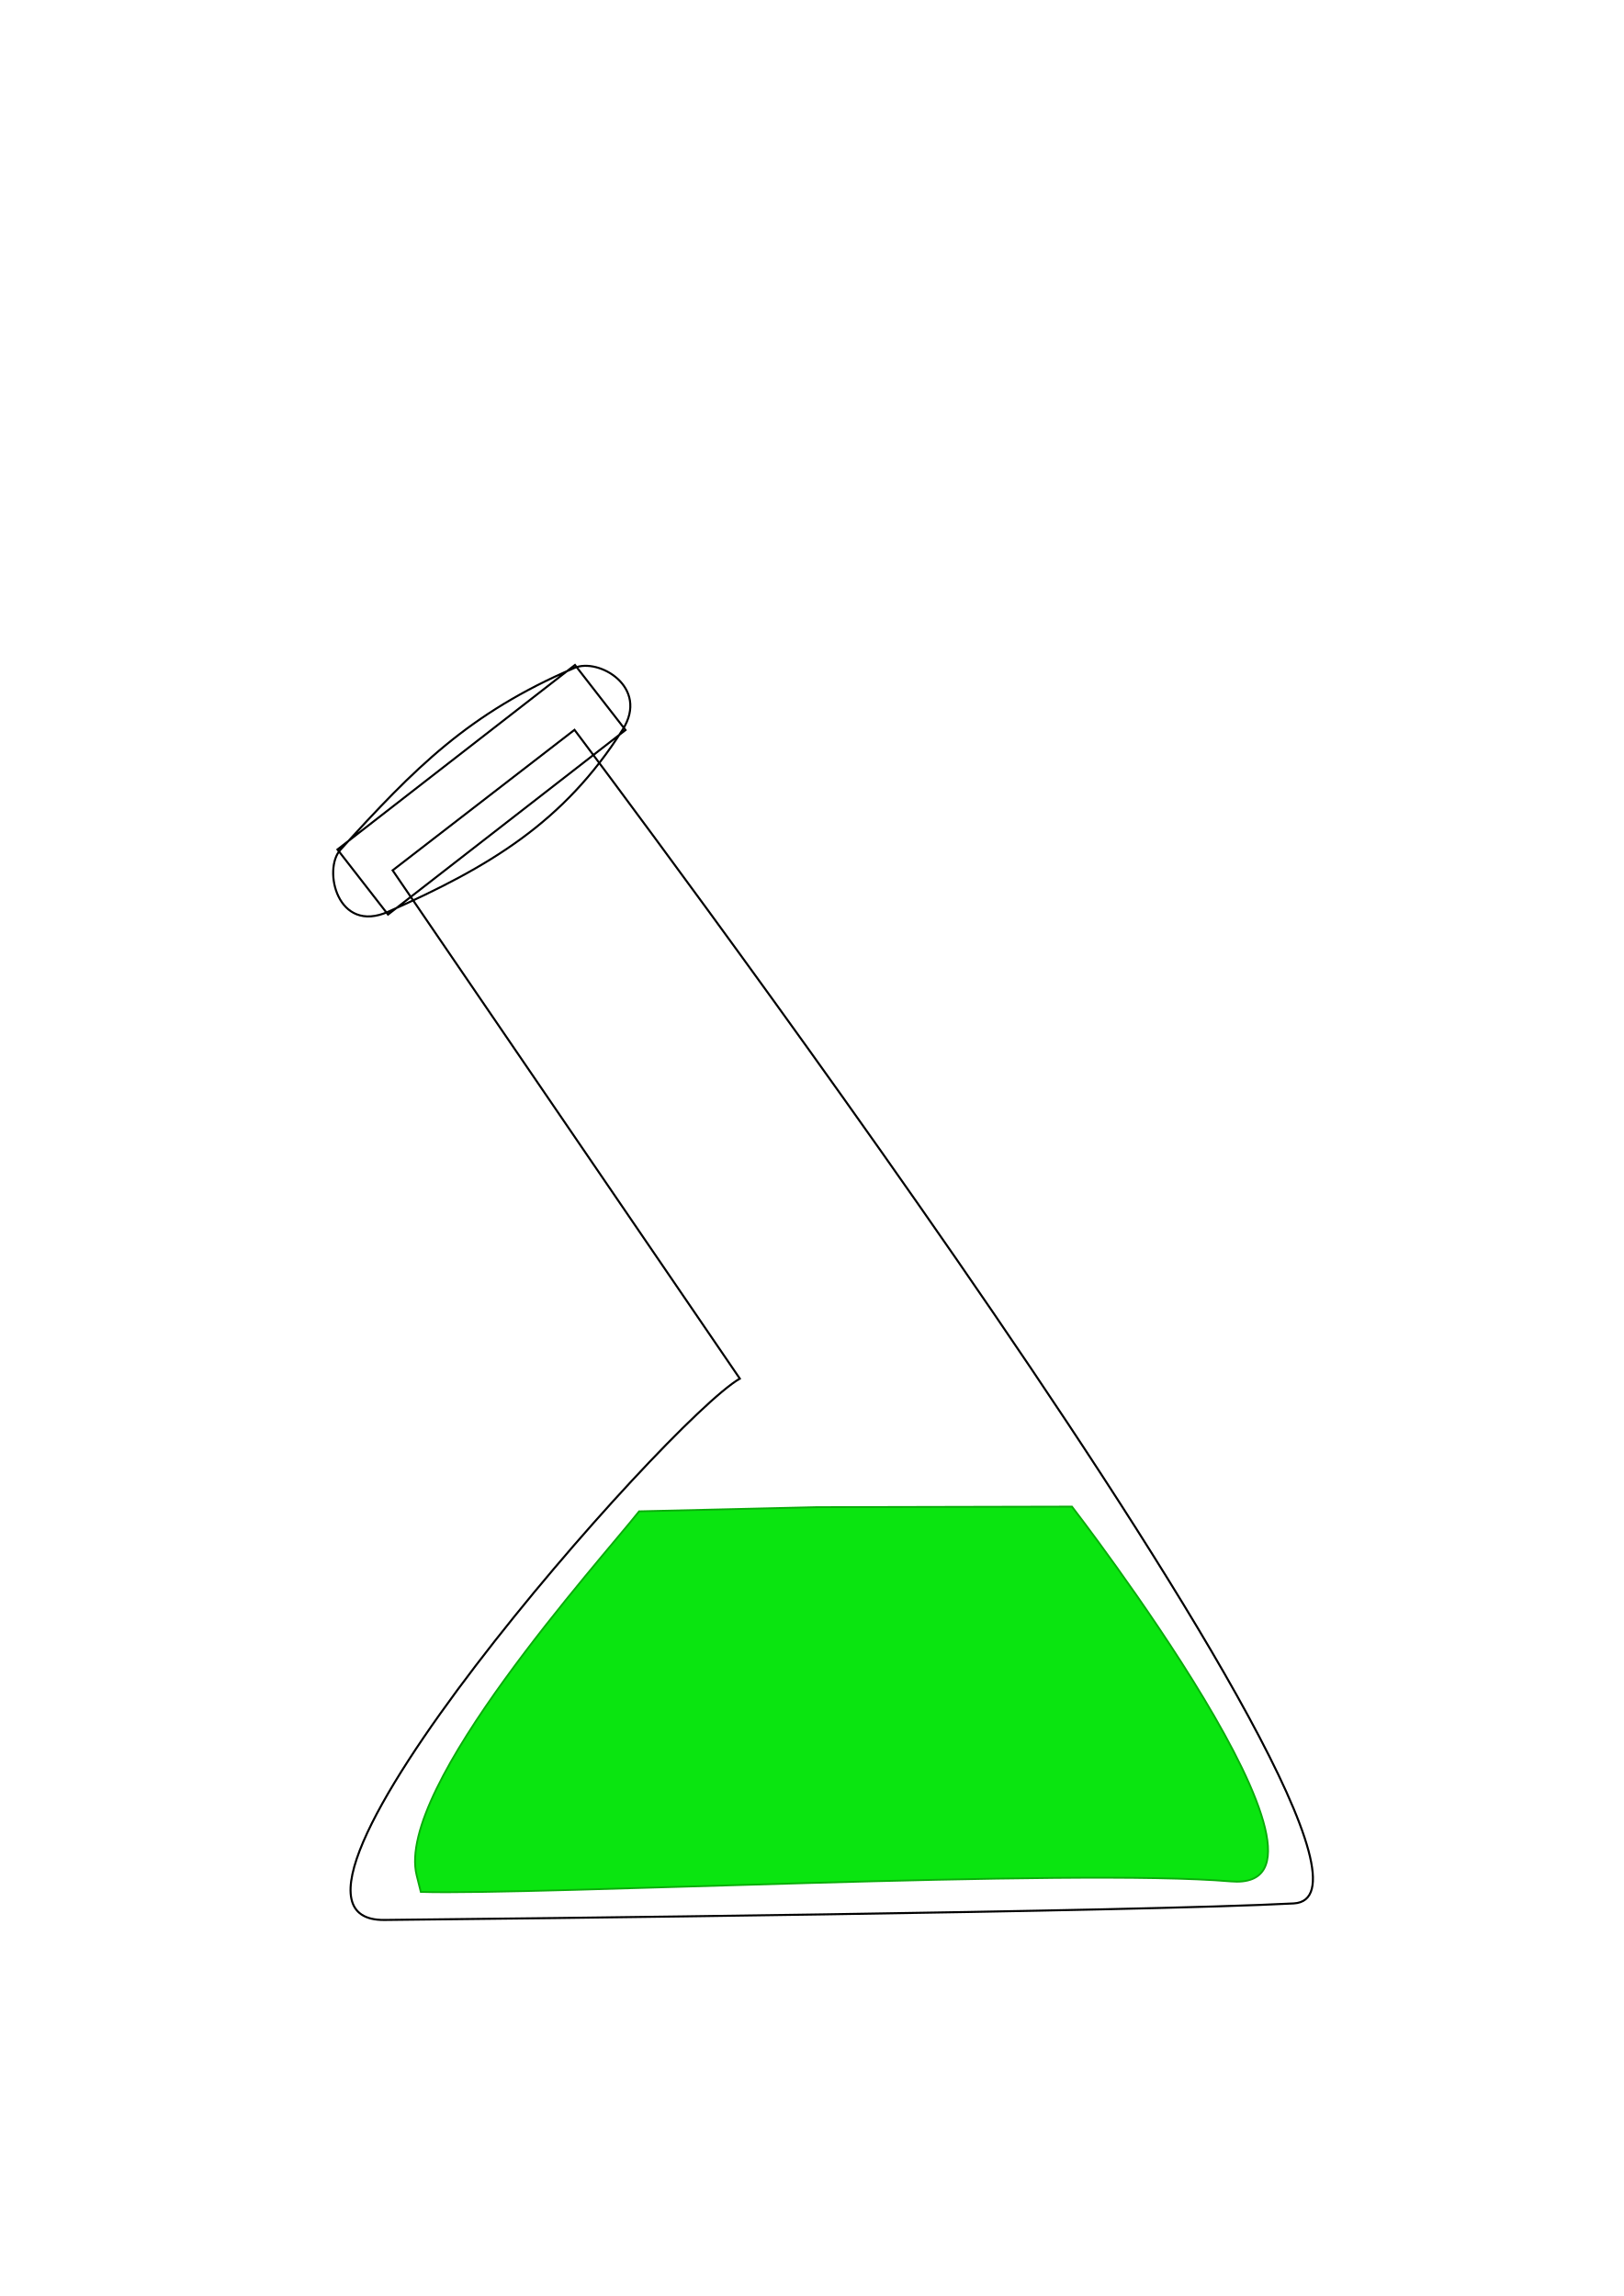
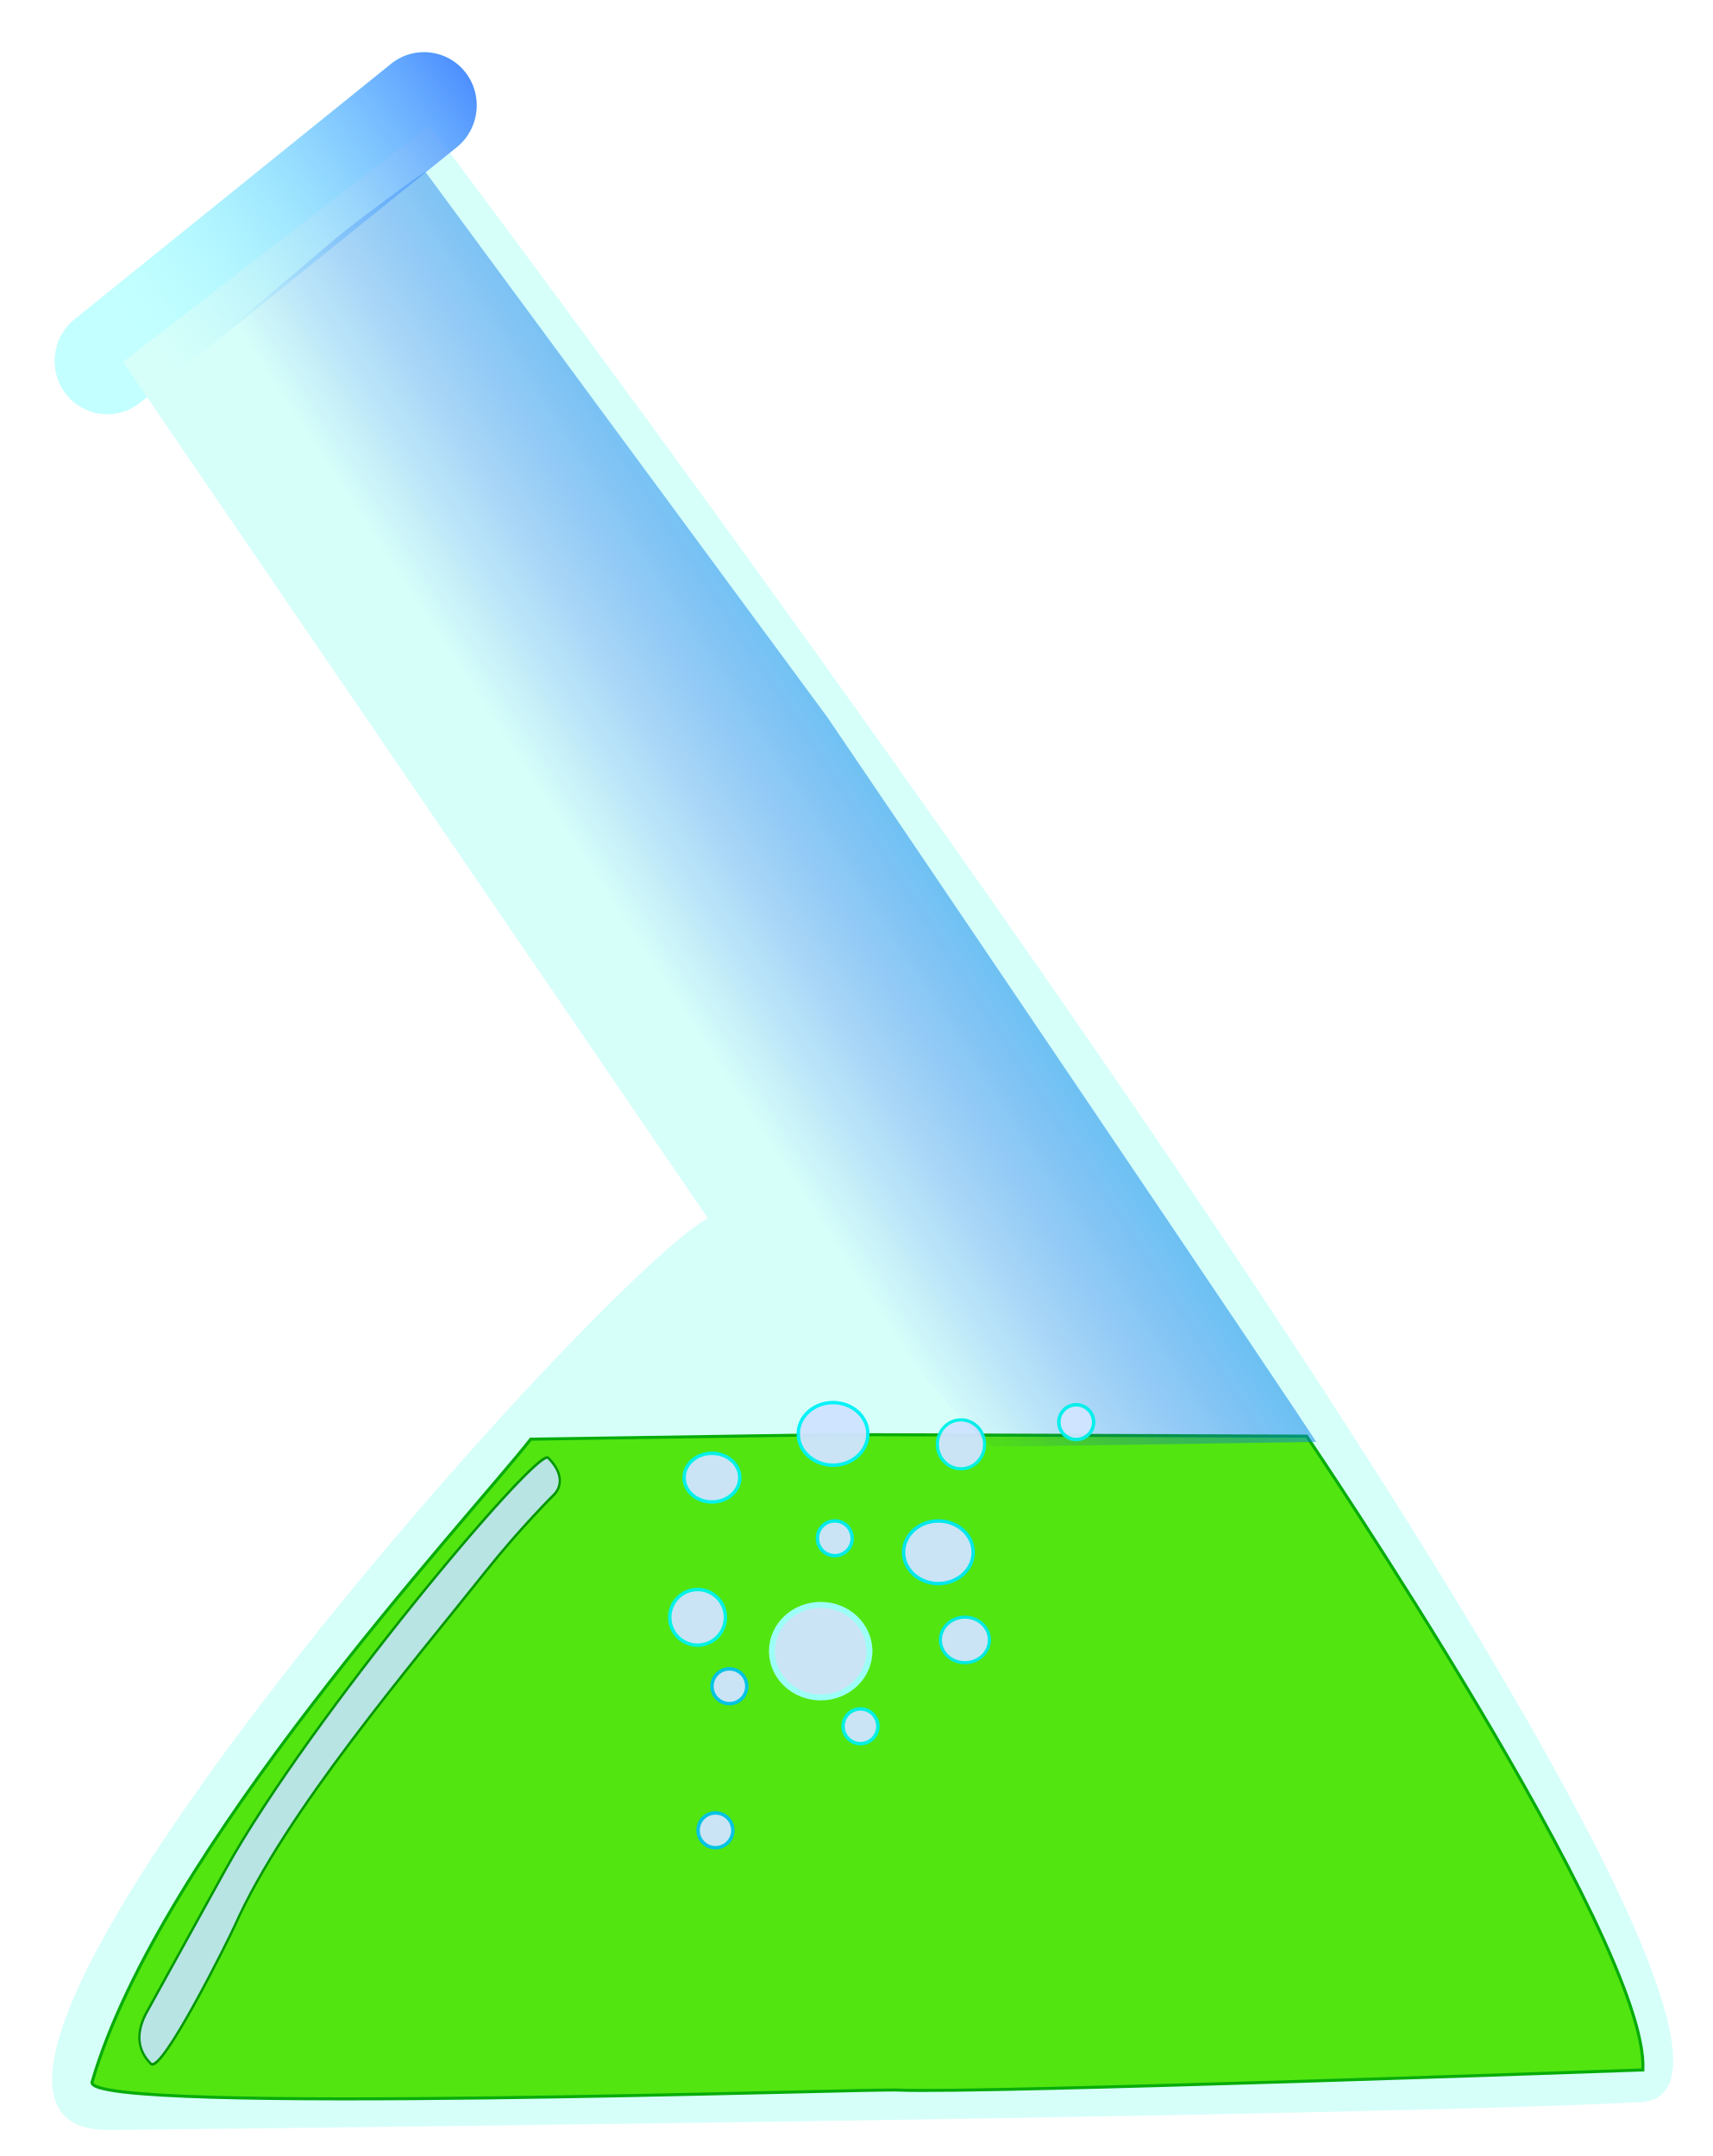
- <svg xmlns="http://www.w3.org/2000/svg" width="210mm" height="297mm" viewBox="0 0 210 297" version="1.1" id="svg8">
-   <defs id="defs2" />
-   <g id="layer1">
-     <path style="fill:none;stroke:#000000;stroke-width:0.265px;stroke-linecap:butt;stroke-linejoin:miter;stroke-opacity:1" d="M 49.712,248.357 C 65.513,248.204 146.998,247.288 167.311,246.219 187.916,245.134 74.301,94.41 74.301,94.41 L 50.781,112.584 95.683,178.332 c -9.376,5.418 -66.359,70.222 -45.97,70.025 z" id="path3680" />
+ <svg xmlns="http://www.w3.org/2000/svg" xmlns:xlink="http://www.w3.org/1999/xlink" width="131.471mm" height="165.572mm" viewBox="0 0 131.471 165.572" version="1.1" id="svg8">
+   <defs id="defs2">
+     <linearGradient id="linearGradient4659">
+       <stop style="stop-color:#0137ff;stop-opacity:1;" offset="0" id="stop4655" />
+       <stop style="stop-color:#88f4ff;stop-opacity:0" offset="1" id="stop4657" />
+     </linearGradient>
+     <linearGradient id="linearGradient4615">
+       <stop style="stop-color:#00e6ec;stop-opacity:1" offset="0" id="stop4611" />
+       <stop style="stop-color:#0014ec;stop-opacity:0" offset="1" id="stop4613" />
+     </linearGradient>
+     <linearGradient xlink:href="#linearGradient4615" id="linearGradient4617" x1="29.949" y1="168.926" x2="-14.106" y2="167.877" gradientUnits="userSpaceOnUse" />
+     <linearGradient xlink:href="#linearGradient4659" id="linearGradient4661" x1="15.738" y1="119.562" x2="-27.158" y2="117.914" gradientUnits="userSpaceOnUse" />
+   </defs>
+   <g id="layer1" transform="translate(-41.33813,-84.78571)">
+     <rect style="opacity:1;fill:#c3ffff;fill-opacity:1;fill-rule:nonzero;stroke:none;stroke-width:0.212;stroke-opacity:1" id="rect4509" width="39.383" height="8.154" x="-34.814" y="114.62" ry="4.077" transform="matrix(0.778182,-0.6280388,0.619284,0.785167,0,0)" />
+     <path style="fill:#d6fffa;fill-opacity:1;fill-rule:nonzero;stroke:none;stroke-width:0.365;stroke-linecap:butt;stroke-linejoin:miter;stroke-miterlimit:4;stroke-dasharray:none;stroke-opacity:1" d="M 49.712,248.357 C 65.513,248.204 146.998,247.288 167.311,246.219 187.916,245.134 74.301,94.41 74.301,94.41 L 50.781,112.584 95.683,178.332 c -9.376,5.418 -66.359,70.222 -45.97,70.025 z" id="path3680" />
    <rect style="fill:none;stroke-width:0.265" id="rect4491" width="37.418" height="12.829" x="50.781" y="99.755" />
-     <g id="g4730">
-       <path id="rect4493" d="m 43.646,109.887 0.081,0.105 6.457,8.31 L 80.902,94.433 74.363,86.018 Z m 0.371,0.048 c 9.61,-10.553 16.539,-17.653 30.299,-23.544 3.103,-1.328 9.711,2.479 6.213,7.995 -7.602,11.986 -17.195,17.718 -30.299,23.544 -6.632,2.949 -8.485,-5.5 -6.213,-7.995 z" style="color:#000000;font-style:normal;font-variant:normal;font-weight:normal;font-stretch:normal;font-size:medium;line-height:normal;font-family:sans-serif;font-variant-ligatures:normal;font-variant-position:normal;font-variant-caps:normal;font-variant-numeric:normal;font-variant-alternates:normal;font-feature-settings:normal;text-indent:0;text-align:start;text-decoration:none;text-decoration-line:none;text-decoration-style:solid;text-decoration-color:#000000;letter-spacing:normal;word-spacing:normal;text-transform:none;writing-mode:lr-tb;direction:ltr;text-orientation:mixed;dominant-baseline:auto;baseline-shift:baseline;text-anchor:start;white-space:normal;shape-padding:0;clip-rule:nonzero;display:inline;overflow:visible;visibility:visible;opacity:1;isolation:auto;mix-blend-mode:normal;color-interpolation:sRGB;color-interpolation-filters:linearRGB;solid-color:#000000;solid-opacity:1;vector-effect:none;fill:none;fill-opacity:1;fill-rule:nonzero;stroke:#000000;stroke-width:0.265;stroke-linecap:butt;stroke-linejoin:miter;stroke-miterlimit:4;stroke-dasharray:none;stroke-dashoffset:0;stroke-opacity:1;color-rendering:auto;image-rendering:auto;shape-rendering:auto;text-rendering:auto;enable-background:accumulate" />
-     </g>
-     <path id="path4499" d="m 54.424,244.73 c 14.644,0.455 84.7,-3.086 104.746,-1.36 18.124,1.56 -20.527,-48.484 -20.527,-48.484 l -33.03,0.071 -22.956,0.541 C 77.599,201.904 51.053,231.248 53.889,242.592 Z" style="opacity:0.96;fill:#00e406;stroke:#00a900;stroke-width:0.234px;stroke-linecap:butt;stroke-linejoin:miter;stroke-opacity:1;fill-opacity:1" />
+     <path id="path4499" d="m 110.364,245.297 c 6.329,0.266 57.121,-1.549 57.121,-1.549 0.498,-9.838 -25.818,-48.673 -25.818,-48.673 l -36.053,-0.118 -23.522,0.352 c -5.059,6.406 -28.507,31.547 -33.682,49.362 -0.757,2.607 60.68,0.461 61.956,0.626 z" style="opacity:0.96;fill:#4de406;fill-opacity:1;stroke:#00a900;stroke-width:0.234px;stroke-linecap:butt;stroke-linejoin:miter;stroke-opacity:1" />
+     <ellipse style="opacity:0.96;fill:#cfe4ff;fill-opacity:1;fill-rule:nonzero;stroke:#00f2e8;stroke-width:0.244;stroke-opacity:1" id="path4519" cx="115.126" cy="195.705" rx="1.814" ry="1.881" />
+     <circle style="opacity:0.96;fill:#cfe4ff;fill-opacity:1;fill-rule:nonzero;stroke:#00f2ec;stroke-width:0.265;stroke-opacity:1" id="path4521" cx="94.9" cy="208.99" r="2.138" />
+     <ellipse style="opacity:0.96;fill:#cfe4ff;fill-opacity:1;fill-rule:nonzero;stroke:#00e7f3;stroke-width:0.265;stroke-opacity:1" id="path4523" cx="113.391" cy="203.994" rx="2.673" ry="2.405" />
+     <ellipse style="opacity:0.96;fill:#cfe4ff;fill-opacity:1;fill-rule:nonzero;stroke:#00f1ef;stroke-width:0.265;stroke-opacity:1" id="path4525" cx="96.005" cy="198.263" rx="2.138" ry="1.871" />
+     <ellipse style="opacity:0.96;fill:#cfe4ff;fill-opacity:1;fill-rule:nonzero;stroke:#00e9ea;stroke-width:0.24;stroke-opacity:1" id="path4527" cx="115.426" cy="210.725" rx="1.883" ry="1.749" />
+     <circle style="opacity:0.96;fill:#cfe4ff;fill-opacity:1;fill-rule:nonzero;stroke:#00eaee;stroke-width:0.265;stroke-opacity:1" id="path4529" cx="105.438" cy="202.921" r="1.336" />
+     <ellipse style="opacity:0.96;fill:#cfe4ff;fill-opacity:1;fill-rule:nonzero;stroke:#00f1f7;stroke-width:0.265;stroke-opacity:1" id="path4523-3" cx="105.304" cy="194.903" rx="2.673" ry="2.405" />
+     <circle style="opacity:0.96;fill:#cfe4ff;fill-opacity:1;fill-rule:nonzero;stroke:#00f0ea;stroke-width:0.265;stroke-opacity:1" id="path4529-6" cx="107.408" cy="217.358" r="1.336" />
+     <circle style="opacity:0.96;fill:#cfe4ff;fill-opacity:1;fill-rule:nonzero;stroke:#00c2eb;stroke-width:0.265;stroke-opacity:1" id="path4529-6-7" cx="97.344" cy="214.284" r="1.336" />
+     <path transform="matrix(0.7119173,0.7022633,-0.5882362,0.8086892,0,0)" style="opacity:0.96;fill:#bce4ec;fill-opacity:1;fill-rule:nonzero;stroke:#009400;stroke-width:0.189;stroke-opacity:1" d="m 185.261,82.398 c 1.158,0 2.147,0.445 2.071,1.612 0,0 -0.612,3.777 -0.797,8.106 -0.393,9.21 -1.585,24.189 0.419,33.194 0.244,1.097 2.208,12.253 1.05,12.253 -1.158,0 -2.283,-0.557 -2.598,-2.477 0,0 -1.289,-9.989 -1.587,-12.327 -1.654,-12.987 0.284,-40.361 1.442,-40.361 z" id="rect4576" />
+     <ellipse style="opacity:0.96;fill:#cfe4ff;fill-opacity:1;fill-rule:nonzero;stroke:#9fffff;stroke-width:0.452;stroke-opacity:1" id="path4521-5" cx="104.354" cy="211.587" rx="3.746" ry="3.557" />
+     <path style="opacity:0.96;fill:url(#linearGradient4617);fill-opacity:1;fill-rule:nonzero;stroke:none;stroke-width:0.265;stroke-opacity:1" d="m -14.941,124.211 11.836,-1.221 c 1.735,-0.179 8.71,-0.454 8.715,-0.306 l 1.761,51.967 c 0.02,0.599 -0.406,67.208 -0.529,67.126 L -13.768,228.094 c -1.711,-1.136 -5.711,-55.798 -5.71,-55.946 l 0.17,-45.731 c 5.49e-4,-0.148 1.768,-1.937 4.368,-2.205 z" id="rect4600" transform="rotate(-34.44434)" />
+     <circle style="opacity:0.96;fill:#cfe4ff;fill-opacity:1;fill-rule:nonzero;stroke:#00f0ea;stroke-width:0.265;stroke-opacity:1" id="path4529-6-3" cx="123.976" cy="194.001" r="1.336" />
+     <circle style="opacity:0.96;fill:#cfe4ff;fill-opacity:1;fill-rule:nonzero;stroke:#00c2eb;stroke-width:0.265;stroke-opacity:1" id="path4529-6-7-5" cx="96.275" cy="225.347" r="1.336" />
+     <rect transform="matrix(0.778182,-0.6280388,0.619284,0.785167,0,0)" ry="4.077" y="114.62" x="-34.814" height="8.154" width="39.383" id="rect4645" style="opacity:1;fill:url(#linearGradient4661);fill-opacity:1;fill-rule:nonzero;stroke:none;stroke-width:0.212;stroke-miterlimit:4;stroke-dasharray:none;stroke-opacity:1" />
  </g>
</svg>
